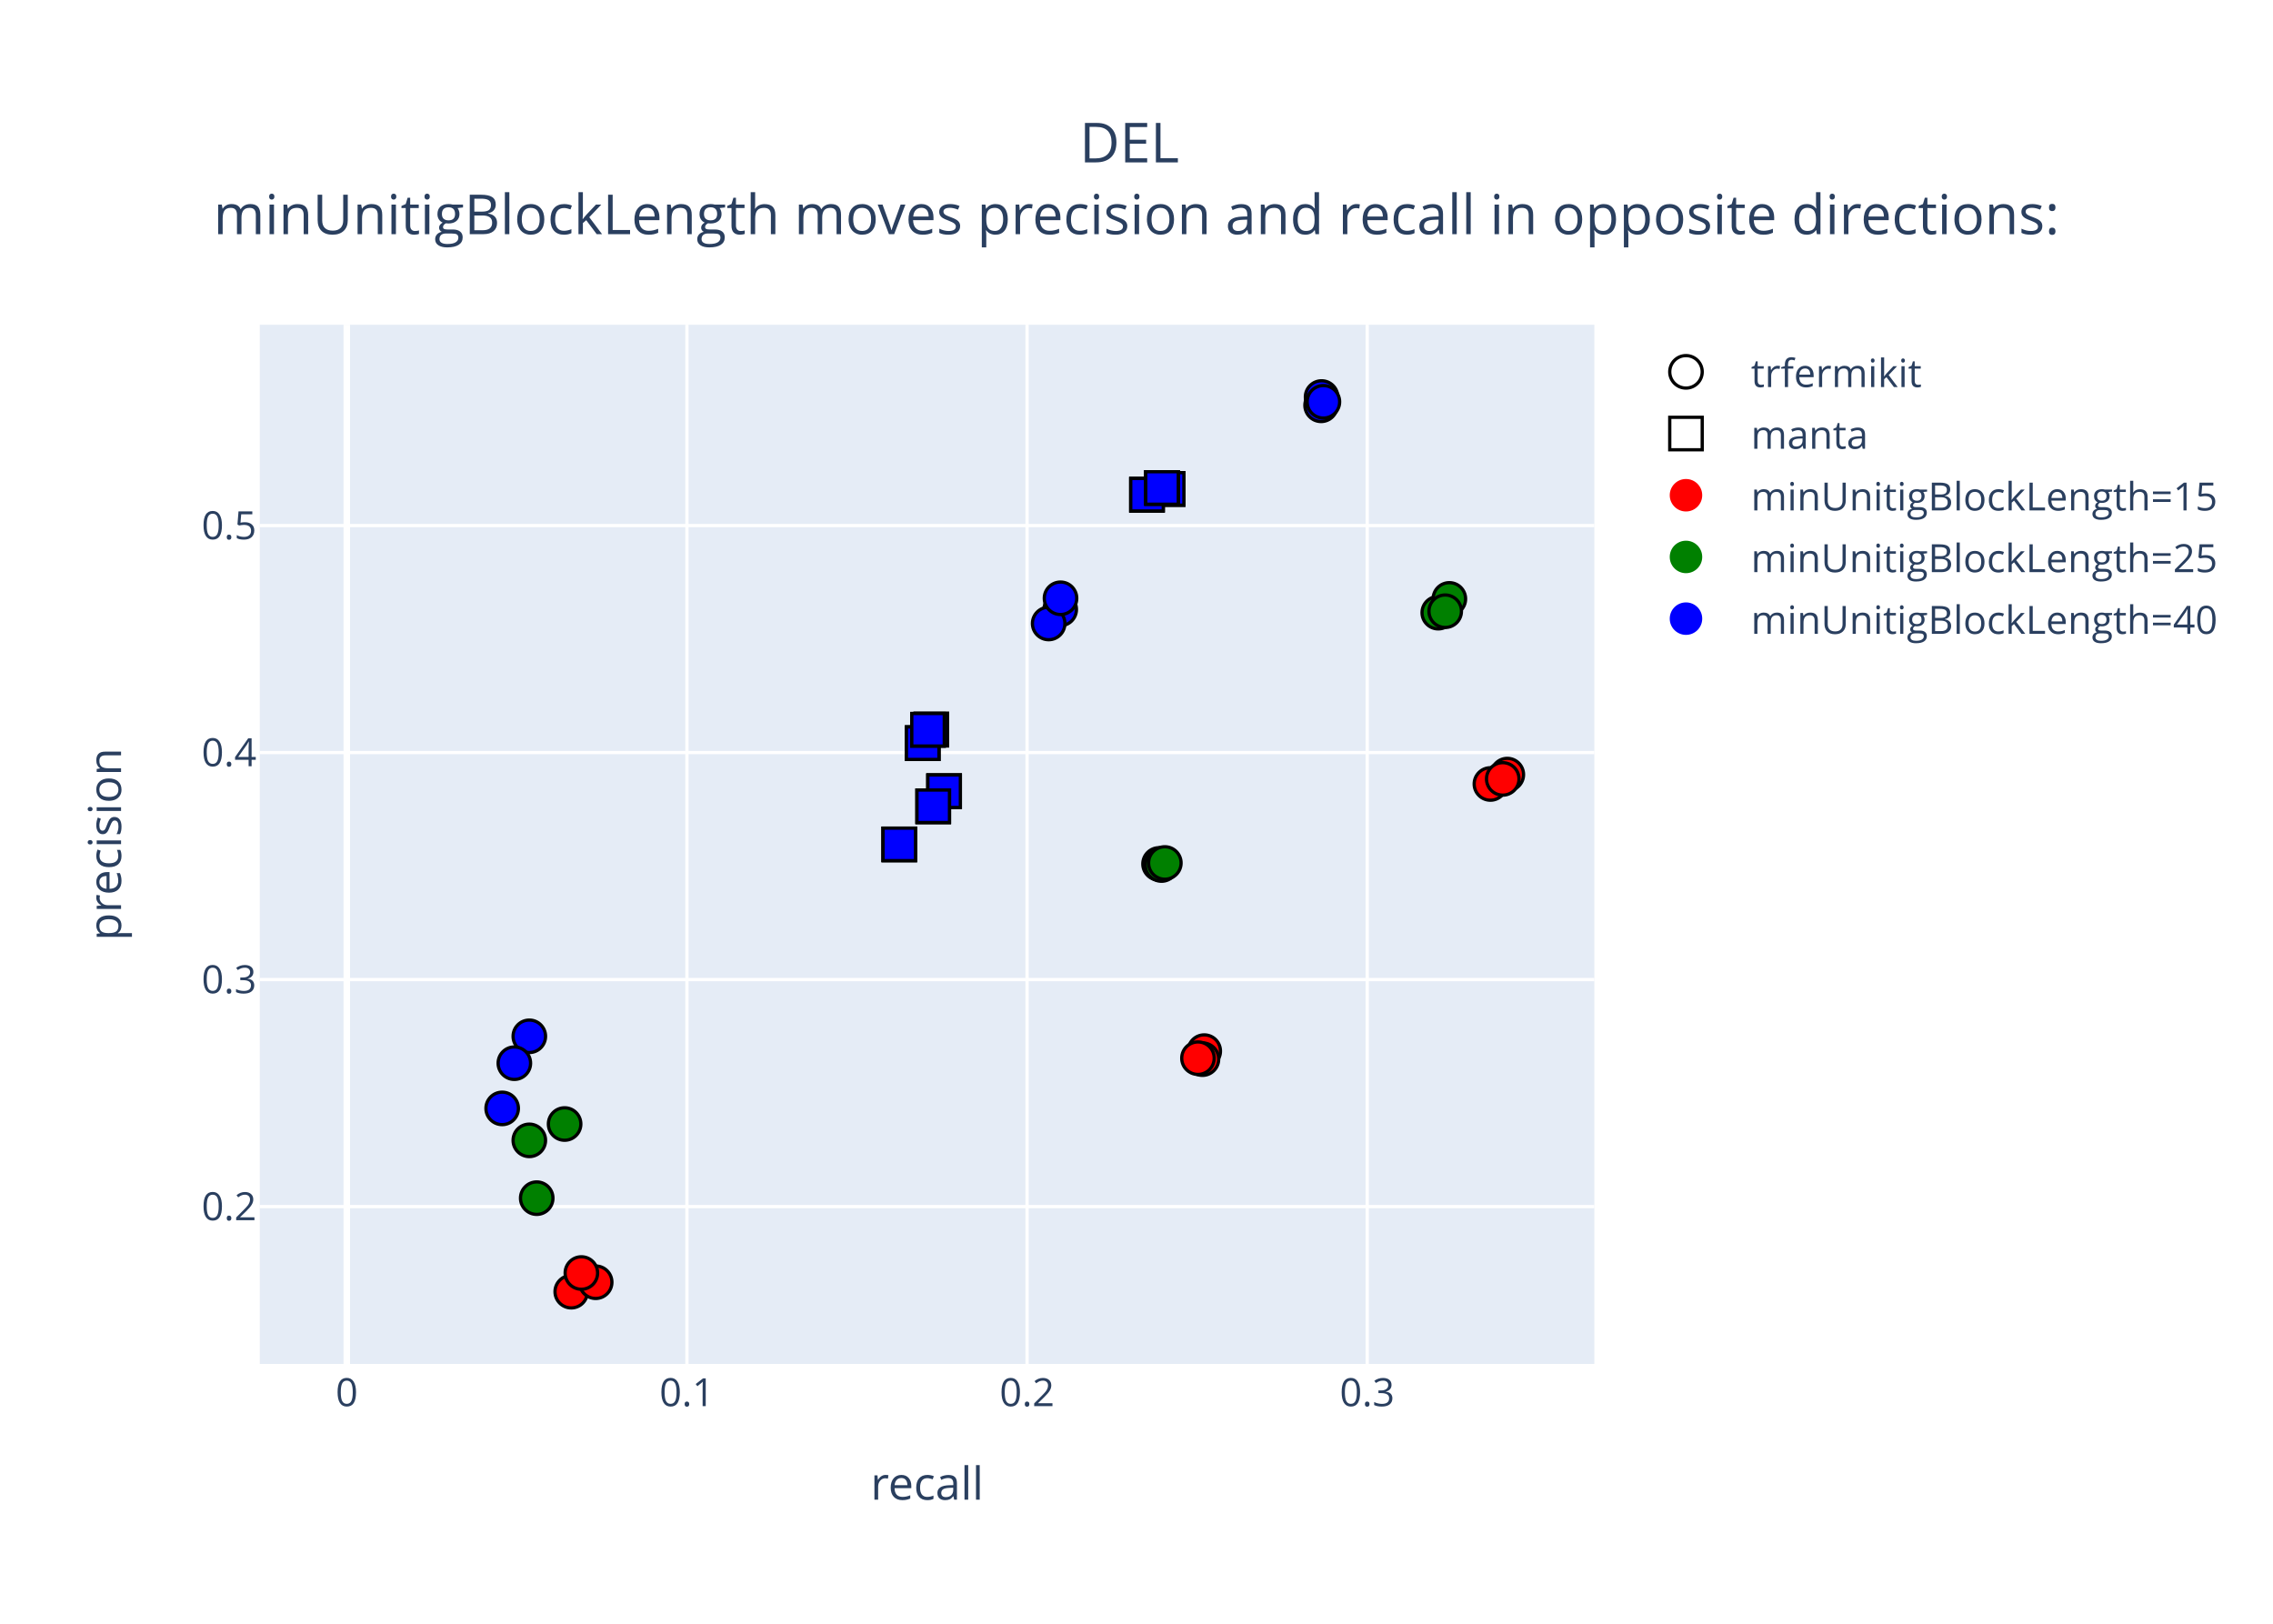
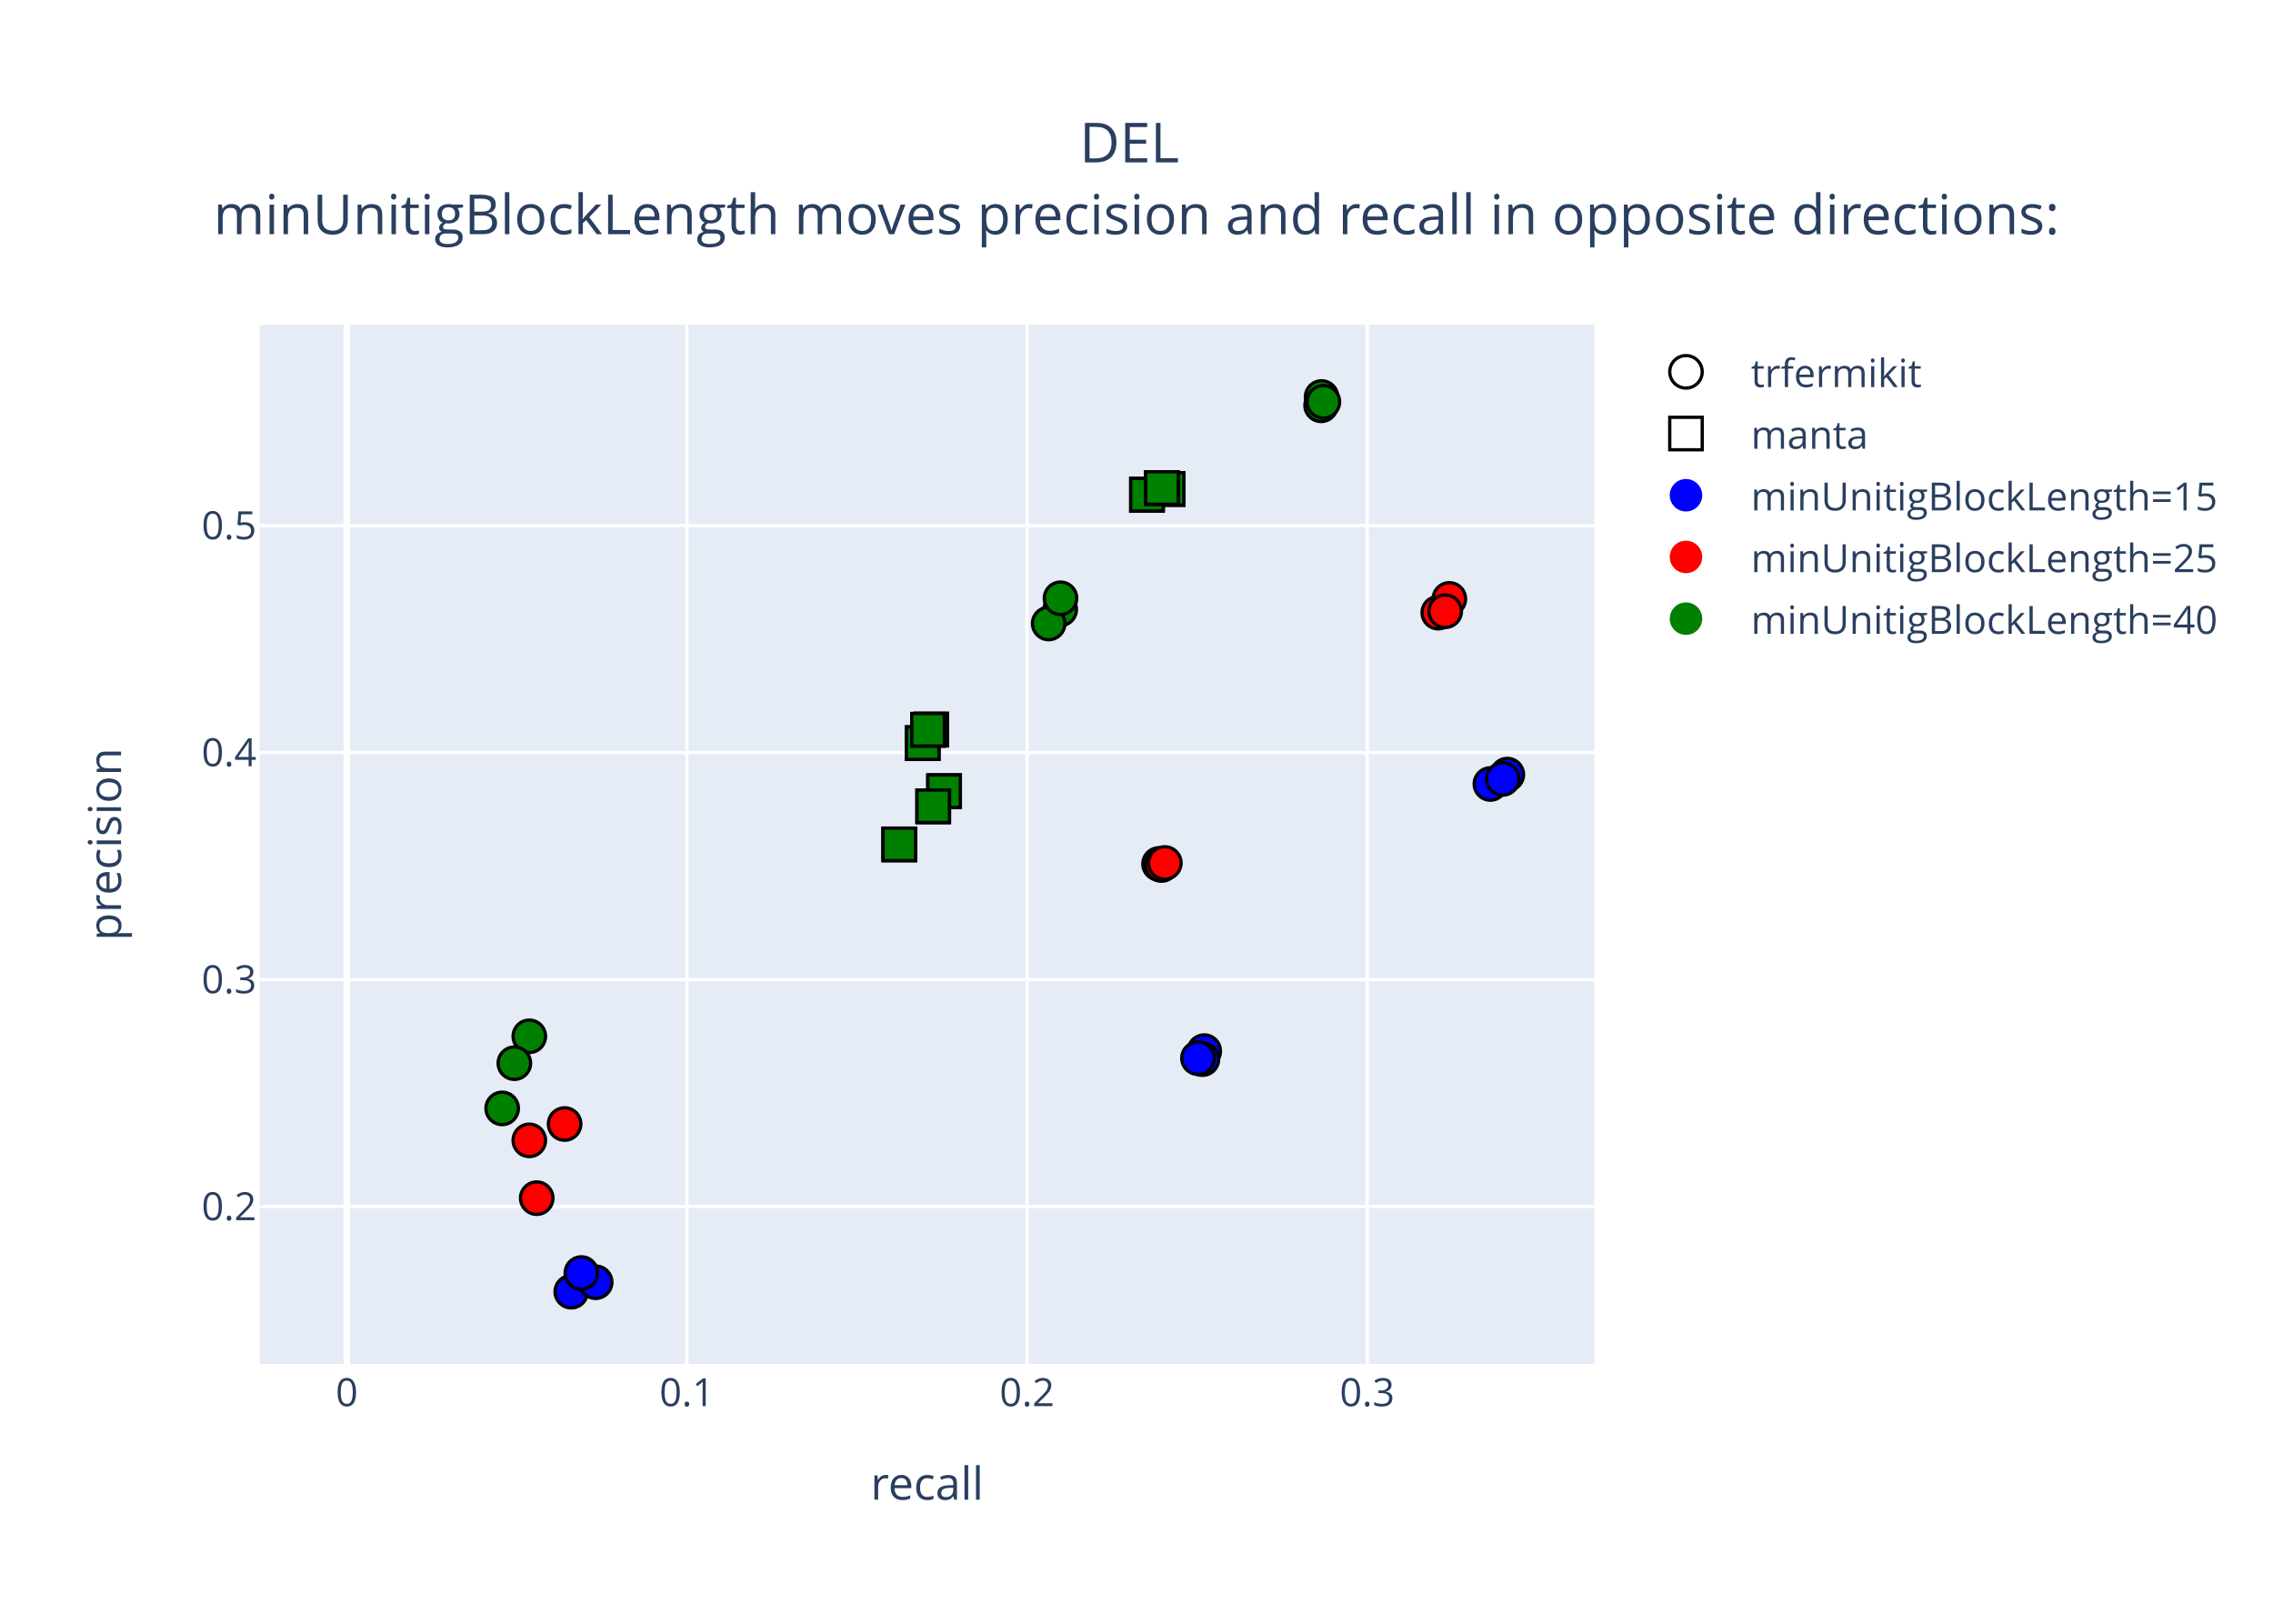
<svg xmlns="http://www.w3.org/2000/svg" class="main-svg" width="700" height="500" style="" viewBox="0 0 700 500">
  <rect x="0" y="0" width="700" height="500" style="fill: rgb(255, 255, 255); fill-opacity: 1;" />
-   <defs id="defs-b42e43">
+   <defs id="defs-40e755">
    <g class="clips">
-       <clipPath id="clipb42e43xyplot" class="plotclip">
+       <clipPath id="clip40e755xyplot" class="plotclip">
        <rect width="411" height="320" />
      </clipPath>
-       <clipPath class="axesclip" id="clipb42e43x">
+       <clipPath class="axesclip" id="clip40e755x">
        <rect x="80" y="0" width="411" height="500" />
      </clipPath>
-       <clipPath class="axesclip" id="clipb42e43y">
+       <clipPath class="axesclip" id="clip40e755y">
        <rect x="0" y="100" width="700" height="320" />
      </clipPath>
-       <clipPath class="axesclip" id="clipb42e43xy">
+       <clipPath class="axesclip" id="clip40e755xy">
        <rect x="80" y="100" width="411" height="320" />
      </clipPath>
    </g>
    <g class="gradients" />
  </defs>
  <g class="bglayer">
    <rect class="bg" x="80" y="100" width="411" height="320" style="fill: rgb(229, 236, 246); fill-opacity: 1; stroke-width: 0;" />
  </g>
  <g class="layer-below">
    <g class="imagelayer" />
    <g class="shapelayer" />
  </g>
  <g class="cartesianlayer">
    <g class="subplot xy">
      <g class="layer-subplot">
        <g class="shapelayer" />
        <g class="imagelayer" />
      </g>
      <g class="gridlayer">
        <g class="x">
          <path class="xgrid crisp" transform="translate(211.55,0)" d="M0,100v320" style="stroke: rgb(255, 255, 255); stroke-opacity: 1; stroke-width: 1px;" />
          <path class="xgrid crisp" transform="translate(316.3,0)" d="M0,100v320" style="stroke: rgb(255, 255, 255); stroke-opacity: 1; stroke-width: 1px;" />
          <path class="xgrid crisp" transform="translate(421.05,0)" d="M0,100v320" style="stroke: rgb(255, 255, 255); stroke-opacity: 1; stroke-width: 1px;" />
        </g>
        <g class="y">
          <path class="ygrid crisp" transform="translate(0,371.54)" d="M80,0h411" style="stroke: rgb(255, 255, 255); stroke-opacity: 1; stroke-width: 1px;" />
          <path class="ygrid crisp" transform="translate(0,301.64)" d="M80,0h411" style="stroke: rgb(255, 255, 255); stroke-opacity: 1; stroke-width: 1px;" />
          <path class="ygrid crisp" transform="translate(0,231.74)" d="M80,0h411" style="stroke: rgb(255, 255, 255); stroke-opacity: 1; stroke-width: 1px;" />
          <path class="ygrid crisp" transform="translate(0,161.84)" d="M80,0h411" style="stroke: rgb(255, 255, 255); stroke-opacity: 1; stroke-width: 1px;" />
        </g>
      </g>
      <g class="zerolinelayer">
        <path class="xzl zl crisp" transform="translate(106.8,0)" d="M0,100v320" style="stroke: rgb(255, 255, 255); stroke-opacity: 1; stroke-width: 2px;" />
      </g>
      <path class="xlines-below" />
      <path class="ylines-below" />
      <g class="overlines-below" />
      <g class="xaxislayer-below" />
      <g class="yaxislayer-below" />
      <g class="overaxes-below" />
-       <g class="plot" transform="translate(80,100)" clip-path="url('#clipb42e43xyplot')">
+       <g class="plot" transform="translate(80,100)" clip-path="url('#clip40e755xyplot')">
        <g class="scatterlayer mlayer">
-           <g class="trace scatter trace251526" style="stroke-miterlimit: 2; opacity: 1;">
+           <g class="trace scatter traceab7ff7" style="stroke-miterlimit: 2; opacity: 1;">
            <g class="fills" />
            <g class="errorbars" />
            <g class="lines" />
            <g class="points">
-               <path class="point" transform="translate(290.86,223.67)" d="M5,0A5,5 0 1,1 0,-5A5,5 0 0,1 5,0Z" style="opacity: 1; stroke-width: 1px; fill: rgb(255, 0, 0); fill-opacity: 1; stroke: rgb(0, 0, 0); stroke-opacity: 1;" />
-               <path class="point" transform="translate(276.94,166.03)" d="M5,0A5,5 0 1,1 0,-5A5,5 0 0,1 5,0Z" style="opacity: 1; stroke-width: 1px; fill: rgb(0, 128, 0); fill-opacity: 1; stroke: rgb(0, 0, 0); stroke-opacity: 1;" />
-               <path class="point" transform="translate(246.51,87.67)" d="M5,0A5,5 0 1,1 0,-5A5,5 0 0,1 5,0Z" style="opacity: 1; stroke-width: 1px; fill: rgb(0, 0, 255); fill-opacity: 1; stroke: rgb(0, 0, 0); stroke-opacity: 1;" />
-               <path class="point" transform="translate(290.31,226.14)" d="M5,0A5,5 0 1,1 0,-5A5,5 0 0,1 5,0Z" style="opacity: 1; stroke-width: 1px; fill: rgb(255, 0, 0); fill-opacity: 1; stroke: rgb(0, 0, 0); stroke-opacity: 1;" />
-               <path class="point" transform="translate(277.71,166.37)" d="M5,0A5,5 0 1,1 0,-5A5,5 0 0,1 5,0Z" style="opacity: 1; stroke-width: 1px; fill: rgb(0, 128, 0); fill-opacity: 1; stroke: rgb(0, 0, 0); stroke-opacity: 1;" />
-               <path class="point" transform="translate(242.95,91.99)" d="M5,0A5,5 0 1,1 0,-5A5,5 0 0,1 5,0Z" style="opacity: 1; stroke-width: 1px; fill: rgb(0, 0, 255); fill-opacity: 1; stroke: rgb(0, 0, 0); stroke-opacity: 1;" />
-               <path class="point" transform="translate(288.93,225.85)" d="M5,0A5,5 0 1,1 0,-5A5,5 0 0,1 5,0Z" style="opacity: 1; stroke-width: 1px; fill: rgb(255, 0, 0); fill-opacity: 1; stroke: rgb(0, 0, 0); stroke-opacity: 1;" />
-               <path class="point" transform="translate(278.73,165.74)" d="M5,0A5,5 0 1,1 0,-5A5,5 0 0,1 5,0Z" style="opacity: 1; stroke-width: 1px; fill: rgb(0, 128, 0); fill-opacity: 1; stroke: rgb(0, 0, 0); stroke-opacity: 1;" />
-               <path class="point" transform="translate(246.6,84.23)" d="M5,0A5,5 0 1,1 0,-5A5,5 0 0,1 5,0Z" style="opacity: 1; stroke-width: 1px; fill: rgb(0, 0, 255); fill-opacity: 1; stroke: rgb(0, 0, 0); stroke-opacity: 1;" />
-               <path class="point" transform="translate(95.92,297.75)" d="M5,0A5,5 0 1,1 0,-5A5,5 0 0,1 5,0Z" style="opacity: 1; stroke-width: 1px; fill: rgb(255, 0, 0); fill-opacity: 1; stroke: rgb(0, 0, 0); stroke-opacity: 1;" />
-               <path class="point" transform="translate(85.29,268.95)" d="M5,0A5,5 0 1,1 0,-5A5,5 0 0,1 5,0Z" style="opacity: 1; stroke-width: 1px; fill: rgb(0, 128, 0); fill-opacity: 1; stroke: rgb(0, 0, 0); stroke-opacity: 1;" />
-               <path class="point" transform="translate(74.65,241.31)" d="M5,0A5,5 0 1,1 0,-5A5,5 0 0,1 5,0Z" style="opacity: 1; stroke-width: 1px; fill: rgb(0, 0, 255); fill-opacity: 1; stroke: rgb(0, 0, 0); stroke-opacity: 1;" />
-               <path class="point" transform="translate(103.45,294.84)" d="M5,0A5,5 0 1,1 0,-5A5,5 0 0,1 5,0Z" style="opacity: 1; stroke-width: 1px; fill: rgb(255, 0, 0); fill-opacity: 1; stroke: rgb(0, 0, 0); stroke-opacity: 1;" />
-               <path class="point" transform="translate(83.01,251.15)" d="M5,0A5,5 0 1,1 0,-5A5,5 0 0,1 5,0Z" style="opacity: 1; stroke-width: 1px; fill: rgb(0, 128, 0); fill-opacity: 1; stroke: rgb(0, 0, 0); stroke-opacity: 1;" />
-               <path class="point" transform="translate(83.01,219.11)" d="M5,0A5,5 0 1,1 0,-5A5,5 0 0,1 5,0Z" style="opacity: 1; stroke-width: 1px; fill: rgb(0, 0, 255); fill-opacity: 1; stroke: rgb(0, 0, 0); stroke-opacity: 1;" />
-               <path class="point" transform="translate(99.04,292)" d="M5,0A5,5 0 1,1 0,-5A5,5 0 0,1 5,0Z" style="opacity: 1; stroke-width: 1px; fill: rgb(255, 0, 0); fill-opacity: 1; stroke: rgb(0, 0, 0); stroke-opacity: 1;" />
-               <path class="point" transform="translate(93.88,246.12)" d="M5,0A5,5 0 1,1 0,-5A5,5 0 0,1 5,0Z" style="opacity: 1; stroke-width: 1px; fill: rgb(0, 128, 0); fill-opacity: 1; stroke: rgb(0, 0, 0); stroke-opacity: 1;" />
-               <path class="point" transform="translate(78.4,227.39)" d="M5,0A5,5 0 1,1 0,-5A5,5 0 0,1 5,0Z" style="opacity: 1; stroke-width: 1px; fill: rgb(0, 0, 255); fill-opacity: 1; stroke: rgb(0, 0, 0); stroke-opacity: 1;" />
-               <path class="point" transform="translate(378.99,141.41)" d="M5,0A5,5 0 1,1 0,-5A5,5 0 0,1 5,0Z" style="opacity: 1; stroke-width: 1px; fill: rgb(255, 0, 0); fill-opacity: 1; stroke: rgb(0, 0, 0); stroke-opacity: 1;" />
-               <path class="point" transform="translate(362.93,88.66)" d="M5,0A5,5 0 1,1 0,-5A5,5 0 0,1 5,0Z" style="opacity: 1; stroke-width: 1px; fill: rgb(0, 128, 0); fill-opacity: 1; stroke: rgb(0, 0, 0); stroke-opacity: 1;" />
-               <path class="point" transform="translate(326.85,24.81)" d="M5,0A5,5 0 1,1 0,-5A5,5 0 0,1 5,0Z" style="opacity: 1; stroke-width: 1px; fill: rgb(0, 0, 255); fill-opacity: 1; stroke: rgb(0, 0, 0); stroke-opacity: 1;" />
-               <path class="point" transform="translate(384.2,138.52)" d="M5,0A5,5 0 1,1 0,-5A5,5 0 0,1 5,0Z" style="opacity: 1; stroke-width: 1px; fill: rgb(255, 0, 0); fill-opacity: 1; stroke: rgb(0, 0, 0); stroke-opacity: 1;" />
-               <path class="point" transform="translate(366.35,84.42)" d="M5,0A5,5 0 1,1 0,-5A5,5 0 0,1 5,0Z" style="opacity: 1; stroke-width: 1px; fill: rgb(0, 128, 0); fill-opacity: 1; stroke: rgb(0, 0, 0); stroke-opacity: 1;" />
-               <path class="point" transform="translate(327,22.25)" d="M5,0A5,5 0 1,1 0,-5A5,5 0 0,1 5,0Z" style="opacity: 1; stroke-width: 1px; fill: rgb(0, 0, 255); fill-opacity: 1; stroke: rgb(0, 0, 0); stroke-opacity: 1;" />
-               <path class="point" transform="translate(382.79,139.85)" d="M5,0A5,5 0 1,1 0,-5A5,5 0 0,1 5,0Z" style="opacity: 1; stroke-width: 1px; fill: rgb(255, 0, 0); fill-opacity: 1; stroke: rgb(0, 0, 0); stroke-opacity: 1;" />
-               <path class="point" transform="translate(365.07,88.22)" d="M5,0A5,5 0 1,1 0,-5A5,5 0 0,1 5,0Z" style="opacity: 1; stroke-width: 1px; fill: rgb(0, 128, 0); fill-opacity: 1; stroke: rgb(0, 0, 0); stroke-opacity: 1;" />
-               <path class="point" transform="translate(327.56,23.73)" d="M5,0A5,5 0 1,1 0,-5A5,5 0 0,1 5,0Z" style="opacity: 1; stroke-width: 1px; fill: rgb(0, 0, 255); fill-opacity: 1; stroke: rgb(0, 0, 0); stroke-opacity: 1;" />
-             </g>
-             <g class="text" />
-           </g>
-           <g class="trace scatter tracea87a29" style="stroke-miterlimit: 2; opacity: 1;">
+               <path class="point" transform="translate(290.86,223.67)" d="M5,0A5,5 0 1,1 0,-5A5,5 0 0,1 5,0Z" style="opacity: 1; stroke-width: 1px; fill: rgb(0, 0, 255); fill-opacity: 1; stroke: rgb(0, 0, 0); stroke-opacity: 1;" />
+               <path class="point" transform="translate(276.94,166.03)" d="M5,0A5,5 0 1,1 0,-5A5,5 0 0,1 5,0Z" style="opacity: 1; stroke-width: 1px; fill: rgb(255, 0, 0); fill-opacity: 1; stroke: rgb(0, 0, 0); stroke-opacity: 1;" />
+               <path class="point" transform="translate(246.51,87.67)" d="M5,0A5,5 0 1,1 0,-5A5,5 0 0,1 5,0Z" style="opacity: 1; stroke-width: 1px; fill: rgb(0, 128, 0); fill-opacity: 1; stroke: rgb(0, 0, 0); stroke-opacity: 1;" />
+               <path class="point" transform="translate(290.31,226.14)" d="M5,0A5,5 0 1,1 0,-5A5,5 0 0,1 5,0Z" style="opacity: 1; stroke-width: 1px; fill: rgb(0, 0, 255); fill-opacity: 1; stroke: rgb(0, 0, 0); stroke-opacity: 1;" />
+               <path class="point" transform="translate(277.71,166.37)" d="M5,0A5,5 0 1,1 0,-5A5,5 0 0,1 5,0Z" style="opacity: 1; stroke-width: 1px; fill: rgb(255, 0, 0); fill-opacity: 1; stroke: rgb(0, 0, 0); stroke-opacity: 1;" />
+               <path class="point" transform="translate(242.95,91.99)" d="M5,0A5,5 0 1,1 0,-5A5,5 0 0,1 5,0Z" style="opacity: 1; stroke-width: 1px; fill: rgb(0, 128, 0); fill-opacity: 1; stroke: rgb(0, 0, 0); stroke-opacity: 1;" />
+               <path class="point" transform="translate(288.93,225.85)" d="M5,0A5,5 0 1,1 0,-5A5,5 0 0,1 5,0Z" style="opacity: 1; stroke-width: 1px; fill: rgb(0, 0, 255); fill-opacity: 1; stroke: rgb(0, 0, 0); stroke-opacity: 1;" />
+               <path class="point" transform="translate(278.73,165.74)" d="M5,0A5,5 0 1,1 0,-5A5,5 0 0,1 5,0Z" style="opacity: 1; stroke-width: 1px; fill: rgb(255, 0, 0); fill-opacity: 1; stroke: rgb(0, 0, 0); stroke-opacity: 1;" />
+               <path class="point" transform="translate(246.6,84.23)" d="M5,0A5,5 0 1,1 0,-5A5,5 0 0,1 5,0Z" style="opacity: 1; stroke-width: 1px; fill: rgb(0, 128, 0); fill-opacity: 1; stroke: rgb(0, 0, 0); stroke-opacity: 1;" />
+               <path class="point" transform="translate(95.92,297.75)" d="M5,0A5,5 0 1,1 0,-5A5,5 0 0,1 5,0Z" style="opacity: 1; stroke-width: 1px; fill: rgb(0, 0, 255); fill-opacity: 1; stroke: rgb(0, 0, 0); stroke-opacity: 1;" />
+               <path class="point" transform="translate(85.29,268.95)" d="M5,0A5,5 0 1,1 0,-5A5,5 0 0,1 5,0Z" style="opacity: 1; stroke-width: 1px; fill: rgb(255, 0, 0); fill-opacity: 1; stroke: rgb(0, 0, 0); stroke-opacity: 1;" />
+               <path class="point" transform="translate(74.65,241.31)" d="M5,0A5,5 0 1,1 0,-5A5,5 0 0,1 5,0Z" style="opacity: 1; stroke-width: 1px; fill: rgb(0, 128, 0); fill-opacity: 1; stroke: rgb(0, 0, 0); stroke-opacity: 1;" />
+               <path class="point" transform="translate(103.45,294.84)" d="M5,0A5,5 0 1,1 0,-5A5,5 0 0,1 5,0Z" style="opacity: 1; stroke-width: 1px; fill: rgb(0, 0, 255); fill-opacity: 1; stroke: rgb(0, 0, 0); stroke-opacity: 1;" />
+               <path class="point" transform="translate(83.01,251.15)" d="M5,0A5,5 0 1,1 0,-5A5,5 0 0,1 5,0Z" style="opacity: 1; stroke-width: 1px; fill: rgb(255, 0, 0); fill-opacity: 1; stroke: rgb(0, 0, 0); stroke-opacity: 1;" />
+               <path class="point" transform="translate(83.01,219.11)" d="M5,0A5,5 0 1,1 0,-5A5,5 0 0,1 5,0Z" style="opacity: 1; stroke-width: 1px; fill: rgb(0, 128, 0); fill-opacity: 1; stroke: rgb(0, 0, 0); stroke-opacity: 1;" />
+               <path class="point" transform="translate(99.04,292)" d="M5,0A5,5 0 1,1 0,-5A5,5 0 0,1 5,0Z" style="opacity: 1; stroke-width: 1px; fill: rgb(0, 0, 255); fill-opacity: 1; stroke: rgb(0, 0, 0); stroke-opacity: 1;" />
+               <path class="point" transform="translate(93.88,246.12)" d="M5,0A5,5 0 1,1 0,-5A5,5 0 0,1 5,0Z" style="opacity: 1; stroke-width: 1px; fill: rgb(255, 0, 0); fill-opacity: 1; stroke: rgb(0, 0, 0); stroke-opacity: 1;" />
+               <path class="point" transform="translate(78.4,227.39)" d="M5,0A5,5 0 1,1 0,-5A5,5 0 0,1 5,0Z" style="opacity: 1; stroke-width: 1px; fill: rgb(0, 128, 0); fill-opacity: 1; stroke: rgb(0, 0, 0); stroke-opacity: 1;" />
+               <path class="point" transform="translate(378.99,141.41)" d="M5,0A5,5 0 1,1 0,-5A5,5 0 0,1 5,0Z" style="opacity: 1; stroke-width: 1px; fill: rgb(0, 0, 255); fill-opacity: 1; stroke: rgb(0, 0, 0); stroke-opacity: 1;" />
+               <path class="point" transform="translate(362.93,88.66)" d="M5,0A5,5 0 1,1 0,-5A5,5 0 0,1 5,0Z" style="opacity: 1; stroke-width: 1px; fill: rgb(255, 0, 0); fill-opacity: 1; stroke: rgb(0, 0, 0); stroke-opacity: 1;" />
+               <path class="point" transform="translate(326.85,24.81)" d="M5,0A5,5 0 1,1 0,-5A5,5 0 0,1 5,0Z" style="opacity: 1; stroke-width: 1px; fill: rgb(0, 128, 0); fill-opacity: 1; stroke: rgb(0, 0, 0); stroke-opacity: 1;" />
+               <path class="point" transform="translate(384.2,138.52)" d="M5,0A5,5 0 1,1 0,-5A5,5 0 0,1 5,0Z" style="opacity: 1; stroke-width: 1px; fill: rgb(0, 0, 255); fill-opacity: 1; stroke: rgb(0, 0, 0); stroke-opacity: 1;" />
+               <path class="point" transform="translate(366.35,84.42)" d="M5,0A5,5 0 1,1 0,-5A5,5 0 0,1 5,0Z" style="opacity: 1; stroke-width: 1px; fill: rgb(255, 0, 0); fill-opacity: 1; stroke: rgb(0, 0, 0); stroke-opacity: 1;" />
+               <path class="point" transform="translate(327,22.25)" d="M5,0A5,5 0 1,1 0,-5A5,5 0 0,1 5,0Z" style="opacity: 1; stroke-width: 1px; fill: rgb(0, 128, 0); fill-opacity: 1; stroke: rgb(0, 0, 0); stroke-opacity: 1;" />
+               <path class="point" transform="translate(382.79,139.85)" d="M5,0A5,5 0 1,1 0,-5A5,5 0 0,1 5,0Z" style="opacity: 1; stroke-width: 1px; fill: rgb(0, 0, 255); fill-opacity: 1; stroke: rgb(0, 0, 0); stroke-opacity: 1;" />
+               <path class="point" transform="translate(365.07,88.22)" d="M5,0A5,5 0 1,1 0,-5A5,5 0 0,1 5,0Z" style="opacity: 1; stroke-width: 1px; fill: rgb(255, 0, 0); fill-opacity: 1; stroke: rgb(0, 0, 0); stroke-opacity: 1;" />
+               <path class="point" transform="translate(327.56,23.73)" d="M5,0A5,5 0 1,1 0,-5A5,5 0 0,1 5,0Z" style="opacity: 1; stroke-width: 1px; fill: rgb(0, 128, 0); fill-opacity: 1; stroke: rgb(0, 0, 0); stroke-opacity: 1;" />
+             </g>
+             <g class="text" />
+           </g>
+           <g class="trace scatter trace91d1a3" style="stroke-miterlimit: 2; opacity: 1;">
            <g class="fills" />
            <g class="errorbars" />
            <g class="lines" />
            <g class="points">
+               <path class="point" transform="translate(206.8,124.68)" d="M5,5H-5V-5H5Z" style="opacity: 1; stroke-width: 1px; fill: rgb(0, 0, 255); fill-opacity: 1; stroke: rgb(0, 0, 0); stroke-opacity: 1;" />
              <path class="point" transform="translate(206.8,124.68)" d="M5,5H-5V-5H5Z" style="opacity: 1; stroke-width: 1px; fill: rgb(255, 0, 0); fill-opacity: 1; stroke: rgb(0, 0, 0); stroke-opacity: 1;" />
              <path class="point" transform="translate(206.8,124.68)" d="M5,5H-5V-5H5Z" style="opacity: 1; stroke-width: 1px; fill: rgb(0, 128, 0); fill-opacity: 1; stroke: rgb(0, 0, 0); stroke-opacity: 1;" />
-               <path class="point" transform="translate(206.8,124.68)" d="M5,5H-5V-5H5Z" style="opacity: 1; stroke-width: 1px; fill: rgb(0, 0, 255); fill-opacity: 1; stroke: rgb(0, 0, 0); stroke-opacity: 1;" />
+               <path class="point" transform="translate(204.15,128.85)" d="M5,5H-5V-5H5Z" style="opacity: 1; stroke-width: 1px; fill: rgb(0, 0, 255); fill-opacity: 1; stroke: rgb(0, 0, 0); stroke-opacity: 1;" />
              <path class="point" transform="translate(204.15,128.85)" d="M5,5H-5V-5H5Z" style="opacity: 1; stroke-width: 1px; fill: rgb(255, 0, 0); fill-opacity: 1; stroke: rgb(0, 0, 0); stroke-opacity: 1;" />
              <path class="point" transform="translate(204.15,128.85)" d="M5,5H-5V-5H5Z" style="opacity: 1; stroke-width: 1px; fill: rgb(0, 128, 0); fill-opacity: 1; stroke: rgb(0, 0, 0); stroke-opacity: 1;" />
-               <path class="point" transform="translate(204.15,128.85)" d="M5,5H-5V-5H5Z" style="opacity: 1; stroke-width: 1px; fill: rgb(0, 0, 255); fill-opacity: 1; stroke: rgb(0, 0, 0); stroke-opacity: 1;" />
+               <path class="point" transform="translate(205.8,124.72)" d="M5,5H-5V-5H5Z" style="opacity: 1; stroke-width: 1px; fill: rgb(0, 0, 255); fill-opacity: 1; stroke: rgb(0, 0, 0); stroke-opacity: 1;" />
              <path class="point" transform="translate(205.8,124.72)" d="M5,5H-5V-5H5Z" style="opacity: 1; stroke-width: 1px; fill: rgb(255, 0, 0); fill-opacity: 1; stroke: rgb(0, 0, 0); stroke-opacity: 1;" />
              <path class="point" transform="translate(205.8,124.72)" d="M5,5H-5V-5H5Z" style="opacity: 1; stroke-width: 1px; fill: rgb(0, 128, 0); fill-opacity: 1; stroke: rgb(0, 0, 0); stroke-opacity: 1;" />
-               <path class="point" transform="translate(205.8,124.72)" d="M5,5H-5V-5H5Z" style="opacity: 1; stroke-width: 1px; fill: rgb(0, 0, 255); fill-opacity: 1; stroke: rgb(0, 0, 0); stroke-opacity: 1;" />
+               <path class="point" transform="translate(196.95,160.01)" d="M5,5H-5V-5H5Z" style="opacity: 1; stroke-width: 1px; fill: rgb(0, 0, 255); fill-opacity: 1; stroke: rgb(0, 0, 0); stroke-opacity: 1;" />
              <path class="point" transform="translate(196.95,160.01)" d="M5,5H-5V-5H5Z" style="opacity: 1; stroke-width: 1px; fill: rgb(255, 0, 0); fill-opacity: 1; stroke: rgb(0, 0, 0); stroke-opacity: 1;" />
              <path class="point" transform="translate(196.95,160.01)" d="M5,5H-5V-5H5Z" style="opacity: 1; stroke-width: 1px; fill: rgb(0, 128, 0); fill-opacity: 1; stroke: rgb(0, 0, 0); stroke-opacity: 1;" />
-               <path class="point" transform="translate(196.95,160.01)" d="M5,5H-5V-5H5Z" style="opacity: 1; stroke-width: 1px; fill: rgb(0, 0, 255); fill-opacity: 1; stroke: rgb(0, 0, 0); stroke-opacity: 1;" />
+               <path class="point" transform="translate(210.75,143.64)" d="M5,5H-5V-5H5Z" style="opacity: 1; stroke-width: 1px; fill: rgb(0, 0, 255); fill-opacity: 1; stroke: rgb(0, 0, 0); stroke-opacity: 1;" />
              <path class="point" transform="translate(210.75,143.64)" d="M5,5H-5V-5H5Z" style="opacity: 1; stroke-width: 1px; fill: rgb(255, 0, 0); fill-opacity: 1; stroke: rgb(0, 0, 0); stroke-opacity: 1;" />
              <path class="point" transform="translate(210.75,143.64)" d="M5,5H-5V-5H5Z" style="opacity: 1; stroke-width: 1px; fill: rgb(0, 128, 0); fill-opacity: 1; stroke: rgb(0, 0, 0); stroke-opacity: 1;" />
-               <path class="point" transform="translate(210.75,143.64)" d="M5,5H-5V-5H5Z" style="opacity: 1; stroke-width: 1px; fill: rgb(0, 0, 255); fill-opacity: 1; stroke: rgb(0, 0, 0); stroke-opacity: 1;" />
+               <path class="point" transform="translate(207.4,148.28)" d="M5,5H-5V-5H5Z" style="opacity: 1; stroke-width: 1px; fill: rgb(0, 0, 255); fill-opacity: 1; stroke: rgb(0, 0, 0); stroke-opacity: 1;" />
              <path class="point" transform="translate(207.4,148.28)" d="M5,5H-5V-5H5Z" style="opacity: 1; stroke-width: 1px; fill: rgb(255, 0, 0); fill-opacity: 1; stroke: rgb(0, 0, 0); stroke-opacity: 1;" />
              <path class="point" transform="translate(207.4,148.28)" d="M5,5H-5V-5H5Z" style="opacity: 1; stroke-width: 1px; fill: rgb(0, 128, 0); fill-opacity: 1; stroke: rgb(0, 0, 0); stroke-opacity: 1;" />
-               <path class="point" transform="translate(207.4,148.28)" d="M5,5H-5V-5H5Z" style="opacity: 1; stroke-width: 1px; fill: rgb(0, 0, 255); fill-opacity: 1; stroke: rgb(0, 0, 0); stroke-opacity: 1;" />
+               <path class="point" transform="translate(279.59,50.55)" d="M5,5H-5V-5H5Z" style="opacity: 1; stroke-width: 1px; fill: rgb(0, 0, 255); fill-opacity: 1; stroke: rgb(0, 0, 0); stroke-opacity: 1;" />
              <path class="point" transform="translate(279.59,50.55)" d="M5,5H-5V-5H5Z" style="opacity: 1; stroke-width: 1px; fill: rgb(255, 0, 0); fill-opacity: 1; stroke: rgb(0, 0, 0); stroke-opacity: 1;" />
              <path class="point" transform="translate(279.59,50.55)" d="M5,5H-5V-5H5Z" style="opacity: 1; stroke-width: 1px; fill: rgb(0, 128, 0); fill-opacity: 1; stroke: rgb(0, 0, 0); stroke-opacity: 1;" />
-               <path class="point" transform="translate(279.59,50.55)" d="M5,5H-5V-5H5Z" style="opacity: 1; stroke-width: 1px; fill: rgb(0, 0, 255); fill-opacity: 1; stroke: rgb(0, 0, 0); stroke-opacity: 1;" />
+               <path class="point" transform="translate(273.23,52.34)" d="M5,5H-5V-5H5Z" style="opacity: 1; stroke-width: 1px; fill: rgb(0, 0, 255); fill-opacity: 1; stroke: rgb(0, 0, 0); stroke-opacity: 1;" />
              <path class="point" transform="translate(273.23,52.34)" d="M5,5H-5V-5H5Z" style="opacity: 1; stroke-width: 1px; fill: rgb(255, 0, 0); fill-opacity: 1; stroke: rgb(0, 0, 0); stroke-opacity: 1;" />
              <path class="point" transform="translate(273.23,52.34)" d="M5,5H-5V-5H5Z" style="opacity: 1; stroke-width: 1px; fill: rgb(0, 128, 0); fill-opacity: 1; stroke: rgb(0, 0, 0); stroke-opacity: 1;" />
-               <path class="point" transform="translate(273.23,52.34)" d="M5,5H-5V-5H5Z" style="opacity: 1; stroke-width: 1px; fill: rgb(0, 0, 255); fill-opacity: 1; stroke: rgb(0, 0, 0); stroke-opacity: 1;" />
+               <path class="point" transform="translate(277.86,50.26)" d="M5,5H-5V-5H5Z" style="opacity: 1; stroke-width: 1px; fill: rgb(0, 0, 255); fill-opacity: 1; stroke: rgb(0, 0, 0); stroke-opacity: 1;" />
              <path class="point" transform="translate(277.86,50.26)" d="M5,5H-5V-5H5Z" style="opacity: 1; stroke-width: 1px; fill: rgb(255, 0, 0); fill-opacity: 1; stroke: rgb(0, 0, 0); stroke-opacity: 1;" />
              <path class="point" transform="translate(277.86,50.26)" d="M5,5H-5V-5H5Z" style="opacity: 1; stroke-width: 1px; fill: rgb(0, 128, 0); fill-opacity: 1; stroke: rgb(0, 0, 0); stroke-opacity: 1;" />
-               <path class="point" transform="translate(277.86,50.26)" d="M5,5H-5V-5H5Z" style="opacity: 1; stroke-width: 1px; fill: rgb(0, 0, 255); fill-opacity: 1; stroke: rgb(0, 0, 0); stroke-opacity: 1;" />
-             </g>
-             <g class="text" />
-           </g>
-           <g class="trace scatter traceab07e6" style="stroke-miterlimit: 2; opacity: 1;">
-             <g class="fills" />
-             <g class="errorbars" />
-             <g class="lines" />
-             <g class="points" />
-             <g class="text" />
-           </g>
-           <g class="trace scatter trace173ec5" style="stroke-miterlimit: 2; opacity: 1;">
-             <g class="fills" />
-             <g class="errorbars" />
-             <g class="lines" />
-             <g class="points" />
-             <g class="text" />
-           </g>
-           <g class="trace scatter trace1b786a" style="stroke-miterlimit: 2; opacity: 1;">
-             <g class="fills" />
-             <g class="errorbars" />
-             <g class="lines" />
-             <g class="points" />
-             <g class="text" />
-           </g>
-           <g class="trace scatter trace5b6a50" style="stroke-miterlimit: 2; opacity: 1;">
-             <g class="fills" />
-             <g class="errorbars" />
-             <g class="lines" />
-             <g class="points" />
-             <g class="text" />
-           </g>
-           <g class="trace scatter tracef028fc" style="stroke-miterlimit: 2; opacity: 1;">
+             </g>
+             <g class="text" />
+           </g>
+           <g class="trace scatter trace4bf06c" style="stroke-miterlimit: 2; opacity: 1;">
+             <g class="fills" />
+             <g class="errorbars" />
+             <g class="lines" />
+             <g class="points" />
+             <g class="text" />
+           </g>
+           <g class="trace scatter tracec2ab97" style="stroke-miterlimit: 2; opacity: 1;">
+             <g class="fills" />
+             <g class="errorbars" />
+             <g class="lines" />
+             <g class="points" />
+             <g class="text" />
+           </g>
+           <g class="trace scatter tracec3e162" style="stroke-miterlimit: 2; opacity: 1;">
+             <g class="fills" />
+             <g class="errorbars" />
+             <g class="lines" />
+             <g class="points" />
+             <g class="text" />
+           </g>
+           <g class="trace scatter tracea33091" style="stroke-miterlimit: 2; opacity: 1;">
+             <g class="fills" />
+             <g class="errorbars" />
+             <g class="lines" />
+             <g class="points" />
+             <g class="text" />
+           </g>
+           <g class="trace scatter trace0ce2ae" style="stroke-miterlimit: 2; opacity: 1;">
            <g class="fills" />
            <g class="errorbars" />
            <g class="lines" />
            <g class="points" />
            <g class="text" />
          </g>
        </g>
      </g>
      <g class="overplot" />
      <path class="xlines-above crisp" d="M0,0" style="fill: none;" />
      <path class="ylines-above crisp" d="M0,0" style="fill: none;" />
      <g class="overlines-above" />
      <g class="xaxislayer-above">
        <g class="xtick">
          <text text-anchor="middle" x="0" y="433" transform="translate(106.8,0)" style="font-family: 'Open Sans', verdana, arial, sans-serif; font-size: 12px; fill: rgb(42, 63, 95); fill-opacity: 1; white-space: pre;">0</text>
        </g>
        <g class="xtick">
          <text text-anchor="middle" x="0" y="433" transform="translate(211.55,0)" style="font-family: 'Open Sans', verdana, arial, sans-serif; font-size: 12px; fill: rgb(42, 63, 95); fill-opacity: 1; white-space: pre;">0.1</text>
        </g>
        <g class="xtick">
          <text text-anchor="middle" x="0" y="433" transform="translate(316.3,0)" style="font-family: 'Open Sans', verdana, arial, sans-serif; font-size: 12px; fill: rgb(42, 63, 95); fill-opacity: 1; white-space: pre;">0.2</text>
        </g>
        <g class="xtick">
          <text text-anchor="middle" x="0" y="433" transform="translate(421.05,0)" style="font-family: 'Open Sans', verdana, arial, sans-serif; font-size: 12px; fill: rgb(42, 63, 95); fill-opacity: 1; white-space: pre;">0.3</text>
        </g>
      </g>
      <g class="yaxislayer-above">
        <g class="ytick">
          <text text-anchor="end" x="79" y="4.2" transform="translate(0,371.54)" style="font-family: 'Open Sans', verdana, arial, sans-serif; font-size: 12px; fill: rgb(42, 63, 95); fill-opacity: 1; white-space: pre;">0.2</text>
        </g>
        <g class="ytick">
          <text text-anchor="end" x="79" y="4.2" transform="translate(0,301.64)" style="font-family: 'Open Sans', verdana, arial, sans-serif; font-size: 12px; fill: rgb(42, 63, 95); fill-opacity: 1; white-space: pre;">0.3</text>
        </g>
        <g class="ytick">
          <text text-anchor="end" x="79" y="4.2" transform="translate(0,231.74)" style="font-family: 'Open Sans', verdana, arial, sans-serif; font-size: 12px; fill: rgb(42, 63, 95); fill-opacity: 1; white-space: pre;">0.4</text>
        </g>
        <g class="ytick">
          <text text-anchor="end" x="79" y="4.2" transform="translate(0,161.84)" style="font-family: 'Open Sans', verdana, arial, sans-serif; font-size: 12px; fill: rgb(42, 63, 95); fill-opacity: 1; white-space: pre;">0.5</text>
        </g>
      </g>
      <g class="overaxes-above" />
    </g>
  </g>
  <g class="polarlayer" />
  <g class="ternarylayer" />
  <g class="geolayer" />
  <g class="funnelarealayer" />
  <g class="pielayer" />
  <g class="treemaplayer" />
  <g class="sunburstlayer" />
  <g class="glimages" />
-   <defs id="topdefs-b42e43">
+   <defs id="topdefs-40e755">
    <g class="clips" />
-     <clipPath id="legendb42e43">
+     <clipPath id="legend40e755">
      <rect width="189" height="105" x="0" y="0" />
    </clipPath>
  </defs>
  <g class="layer-above">
    <g class="imagelayer" />
    <g class="shapelayer" />
  </g>
  <g class="infolayer">
    <g class="legend" pointer-events="all" transform="translate(499.22,100)">
-       <rect class="bg" shape-rendering="crispEdges" width="189" height="105" x="0" y="0" style="stroke: rgb(68, 68, 68); stroke-opacity: 1; fill: rgb(255, 255, 255); fill-opacity: 1; stroke-width: 0px;" />
-       <g class="scrollbox" transform="" clip-path="url('#legendb42e43')">
+       <rect class="bg" shape-rendering="crispEdges" style="stroke: rgb(68, 68, 68); stroke-opacity: 1; fill: rgb(255, 255, 255); fill-opacity: 1; stroke-width: 0px;" width="189" height="105" x="0" y="0" />
+       <g class="scrollbox" transform="" clip-path="url('#legend40e755')">
        <g class="groups">
          <g class="traces" transform="translate(0,14.5)" style="opacity: 1;">
            <text class="legendtext" text-anchor="start" x="40" y="4.68" style="font-family: 'Open Sans', verdana, arial, sans-serif; font-size: 12px; fill: rgb(42, 63, 95); fill-opacity: 1; white-space: pre;">trfermikit</text>
            <g class="layers" style="opacity: 1;">
              <g class="legendfill" />
              <g class="legendlines" />
              <g class="legendsymbols">
                <g class="legendpoints">
                  <path class="scatterpts" transform="translate(20,0)" d="M5,0A5,5 0 1,1 0,-5A5,5 0 0,1 5,0Z" style="opacity: 1; stroke-width: 1px; fill: rgb(255, 255, 255); fill-opacity: 1; stroke: rgb(0, 0, 0); stroke-opacity: 1;" />
                </g>
              </g>
            </g>
            <rect class="legendtoggle" x="0" y="-9.5" width="183.844" height="19" style="fill: rgb(0, 0, 0); fill-opacity: 0;" />
          </g>
          <g class="traces" transform="translate(0,33.5)" style="opacity: 1;">
            <text class="legendtext" text-anchor="start" x="40" y="4.68" style="font-family: 'Open Sans', verdana, arial, sans-serif; font-size: 12px; fill: rgb(42, 63, 95); fill-opacity: 1; white-space: pre;">manta</text>
            <g class="layers" style="opacity: 1;">
              <g class="legendfill" />
              <g class="legendlines" />
              <g class="legendsymbols">
                <g class="legendpoints">
                  <path class="scatterpts" transform="translate(20,0)" d="M5,5H-5V-5H5Z" style="opacity: 1; stroke-width: 1px; fill: rgb(255, 255, 255); fill-opacity: 1; stroke: rgb(0, 0, 0); stroke-opacity: 1;" />
                </g>
              </g>
            </g>
            <rect class="legendtoggle" x="0" y="-9.5" width="183.844" height="19" style="fill: rgb(0, 0, 0); fill-opacity: 0;" />
          </g>
          <g class="traces" transform="translate(0,52.5)" style="opacity: 1;">
            <text class="legendtext" text-anchor="start" x="40" y="4.68" style="font-family: 'Open Sans', verdana, arial, sans-serif; font-size: 12px; fill: rgb(42, 63, 95); fill-opacity: 1; white-space: pre;">minUnitigBlockLength=15</text>
            <g class="layers" style="opacity: 1;">
              <g class="legendfill" />
              <g class="legendlines" />
              <g class="legendsymbols">
                <g class="legendpoints">
-                   <path class="scatterpts" transform="translate(20,0)" d="M5,0A5,5 0 1,1 0,-5A5,5 0 0,1 5,0Z" style="opacity: 1; stroke-width: 0px; fill: rgb(255, 0, 0); fill-opacity: 1;" />
+                   <path class="scatterpts" transform="translate(20,0)" d="M5,0A5,5 0 1,1 0,-5A5,5 0 0,1 5,0Z" style="opacity: 1; stroke-width: 0px; fill: rgb(0, 0, 255); fill-opacity: 1;" />
                </g>
              </g>
            </g>
            <rect class="legendtoggle" x="0" y="-9.5" width="183.844" height="19" style="fill: rgb(0, 0, 0); fill-opacity: 0;" />
          </g>
          <g class="traces" transform="translate(0,71.5)" style="opacity: 1;">
            <text class="legendtext" text-anchor="start" x="40" y="4.68" style="font-family: 'Open Sans', verdana, arial, sans-serif; font-size: 12px; fill: rgb(42, 63, 95); fill-opacity: 1; white-space: pre;">minUnitigBlockLength=25</text>
            <g class="layers" style="opacity: 1;">
              <g class="legendfill" />
              <g class="legendlines" />
              <g class="legendsymbols">
                <g class="legendpoints">
-                   <path class="scatterpts" transform="translate(20,0)" d="M5,0A5,5 0 1,1 0,-5A5,5 0 0,1 5,0Z" style="opacity: 1; stroke-width: 0px; fill: rgb(0, 128, 0); fill-opacity: 1;" />
+                   <path class="scatterpts" transform="translate(20,0)" d="M5,0A5,5 0 1,1 0,-5A5,5 0 0,1 5,0Z" style="opacity: 1; stroke-width: 0px; fill: rgb(255, 0, 0); fill-opacity: 1;" />
                </g>
              </g>
            </g>
            <rect class="legendtoggle" x="0" y="-9.5" width="183.844" height="19" style="fill: rgb(0, 0, 0); fill-opacity: 0;" />
          </g>
          <g class="traces" transform="translate(0,90.5)" style="opacity: 1;">
            <text class="legendtext" text-anchor="start" x="40" y="4.68" style="font-family: 'Open Sans', verdana, arial, sans-serif; font-size: 12px; fill: rgb(42, 63, 95); fill-opacity: 1; white-space: pre;">minUnitigBlockLength=40</text>
            <g class="layers" style="opacity: 1;">
              <g class="legendfill" />
              <g class="legendlines" />
              <g class="legendsymbols">
                <g class="legendpoints">
-                   <path class="scatterpts" transform="translate(20,0)" d="M5,0A5,5 0 1,1 0,-5A5,5 0 0,1 5,0Z" style="opacity: 1; stroke-width: 0px; fill: rgb(0, 0, 255); fill-opacity: 1;" />
-                 </g>
-               </g>
-             </g>
-             <rect class="legendtoggle" x="0" y="-9.5" width="183.844" height="19" style="fill: rgb(0, 0, 0); fill-opacity: 0;" />
-           </g>
-         </g>
-       </g>
-       <rect class="scrollbar" rx="20" ry="3" width="0" height="0" x="0" y="0" style="fill: rgb(128, 139, 164); fill-opacity: 1;" />
+                   <path class="scatterpts" transform="translate(20,0)" d="M5,0A5,5 0 1,1 0,-5A5,5 0 0,1 5,0Z" style="opacity: 1; stroke-width: 0px; fill: rgb(0, 128, 0); fill-opacity: 1;" />
+                 </g>
+               </g>
+             </g>
+             <rect class="legendtoggle" x="0" y="-9.5" width="183.844" height="19" style="fill: rgb(0, 0, 0); fill-opacity: 0;" />
+           </g>
+         </g>
+       </g>
+       <rect class="scrollbar" rx="20" ry="3" width="0" height="0" style="fill: rgb(128, 139, 164); fill-opacity: 1;" x="0" y="0" />
    </g>
    <g class="g-gtitle">
      <text class="gtitle" x="350" y="50" text-anchor="middle" dy="0.7em" style="font-family: 'Open Sans', verdana, arial, sans-serif; font-size: 17px; fill: rgb(42, 63, 95); opacity: 1; font-weight: normal; white-space: pre;">
        <tspan class="line" dy="0em" x="350" y="50">DEL</tspan>
        <tspan class="line" dy="1.3em" x="350" y="50">minUnitigBlockLength moves precision and recall in opposite directions:</tspan>
      </text>
    </g>
    <g class="g-xtitle">
      <text class="xtitle" x="285.5" y="461.8" text-anchor="middle" style="font-family: 'Open Sans', verdana, arial, sans-serif; font-size: 14px; fill: rgb(42, 63, 95); opacity: 1; font-weight: normal; white-space: pre;">recall</text>
    </g>
    <g class="g-ytitle">
      <text class="ytitle" transform="rotate(-90,37.27813,260)" x="37.278" y="260" text-anchor="middle" style="font-family: 'Open Sans', verdana, arial, sans-serif; font-size: 14px; fill: rgb(42, 63, 95); opacity: 1; font-weight: normal; white-space: pre;">precision</text>
    </g>
  </g>
</svg>
